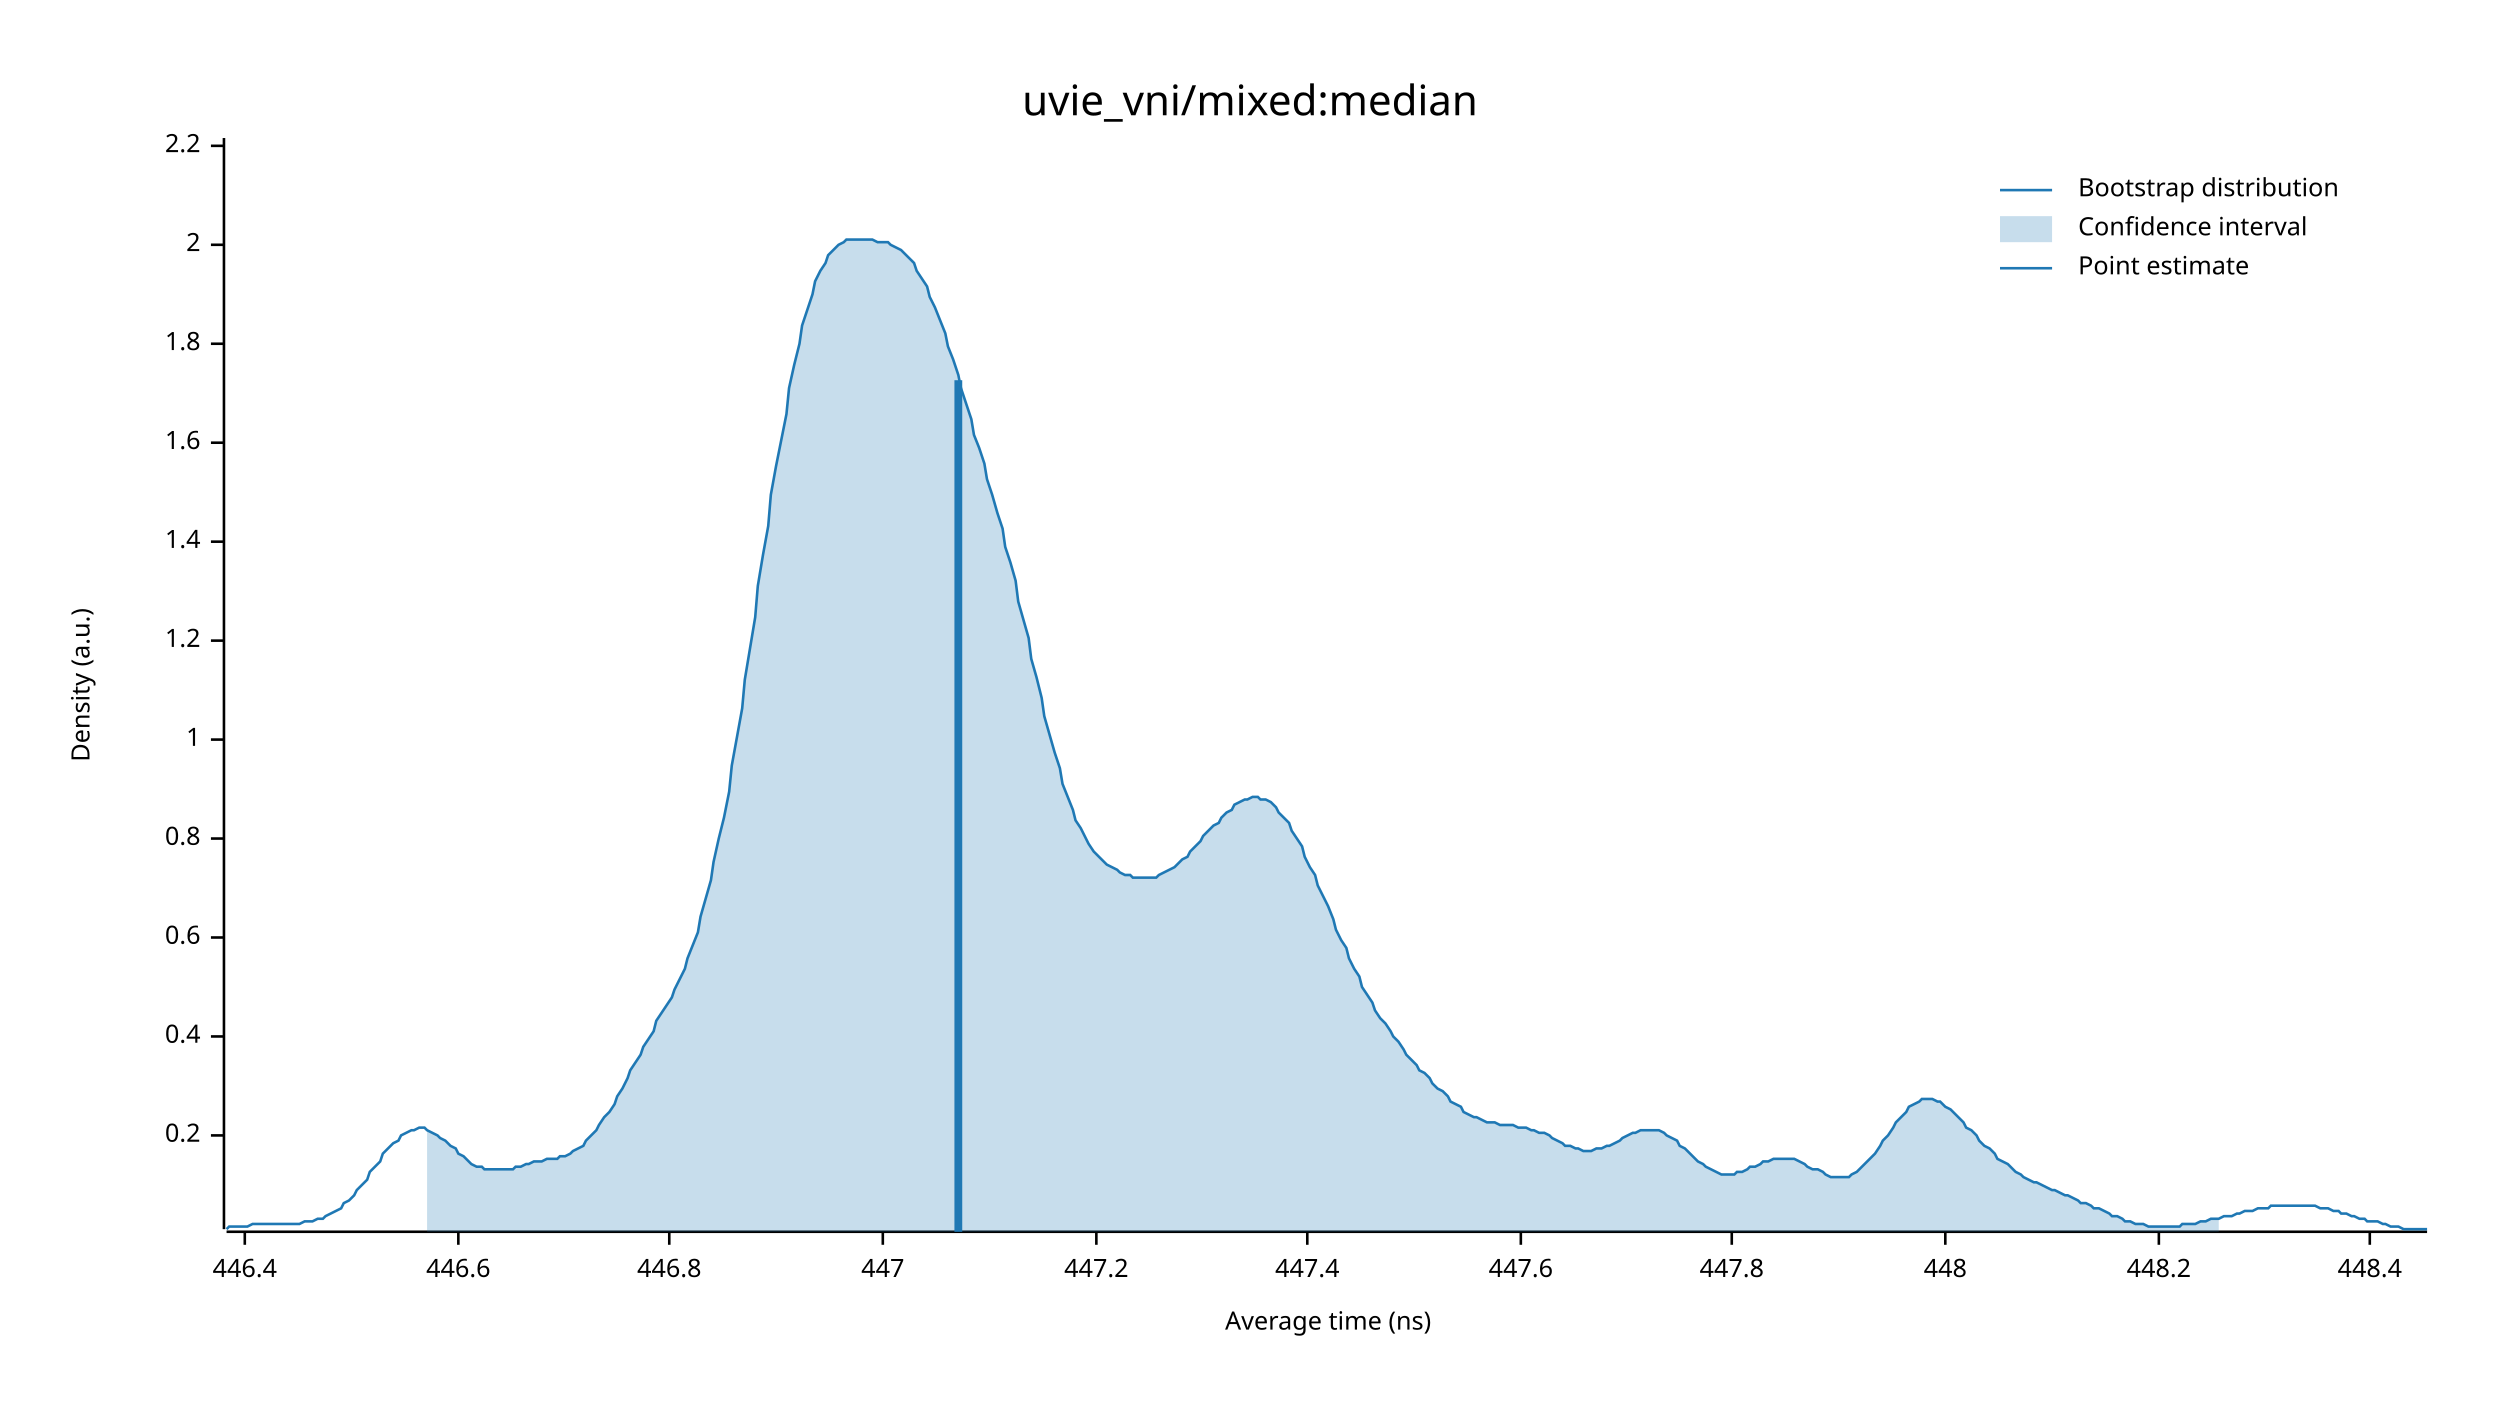
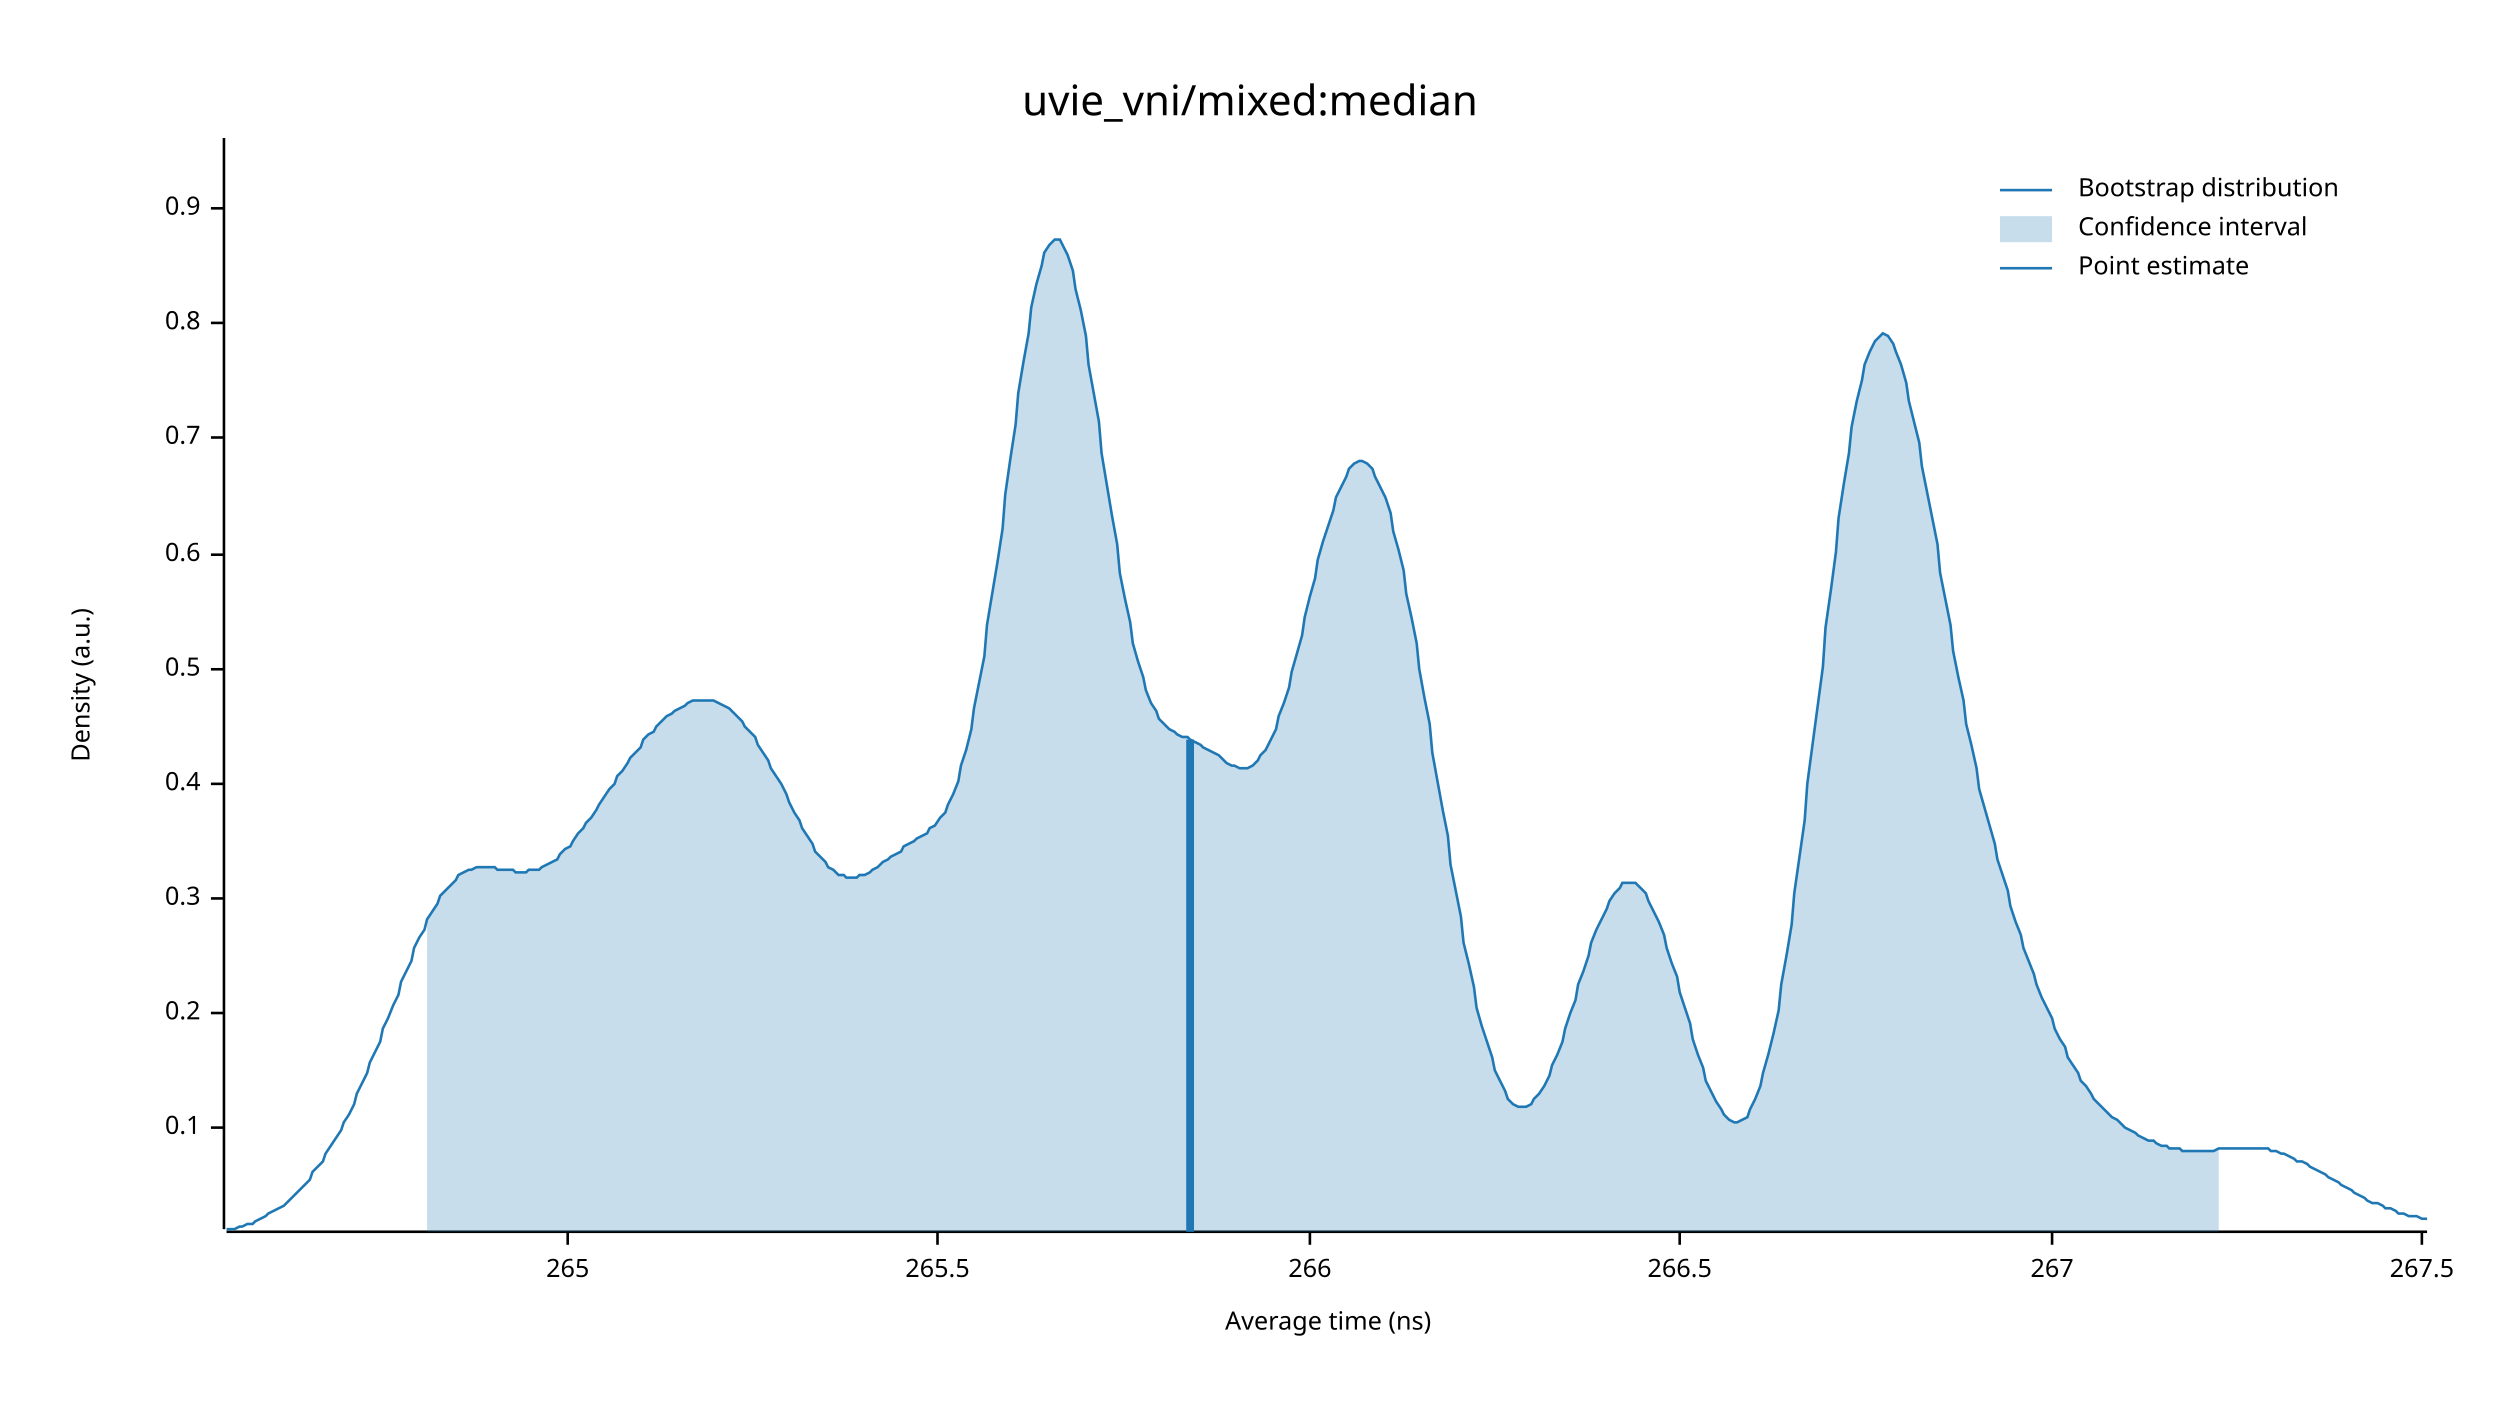
<svg xmlns="http://www.w3.org/2000/svg" width="960" height="540" viewBox="0 0 960 540">
  <text x="480" y="32" dy="0.76em" text-anchor="middle" font-family="sans-serif" font-size="16.129" opacity="1" fill="#000000">
uvie_vni/mixed:median
</text>
  <text x="27" y="263" dy="0.76em" text-anchor="middle" font-family="sans-serif" font-size="9.677" opacity="1" fill="#000000" transform="rotate(270, 27, 263)">
Density (a.u.)
</text>
  <text x="510" y="513" dy="-0.5ex" text-anchor="middle" font-family="sans-serif" font-size="9.677" opacity="1" fill="#000000">
Average time (ns)
</text>
  <polyline fill="none" opacity="1" stroke="#000000" stroke-width="1" points="86,53 86,472 " />
-   <text x="77" y="436" dy="0.5ex" text-anchor="end" font-family="sans-serif" font-size="9.677" opacity="1" fill="#000000">
+   <text x="77" y="433" dy="0.5ex" text-anchor="end" font-family="sans-serif" font-size="9.677" opacity="1" fill="#000000">
+ 0.1
+ </text>
+   <polyline fill="none" opacity="1" stroke="#000000" stroke-width="1" points="81,433 86,433 " />
+   <text x="77" y="389" dy="0.5ex" text-anchor="end" font-family="sans-serif" font-size="9.677" opacity="1" fill="#000000">
0.2
</text>
-   <polyline fill="none" opacity="1" stroke="#000000" stroke-width="1" points="81,436 86,436 " />
-   <text x="77" y="398" dy="0.5ex" text-anchor="end" font-family="sans-serif" font-size="9.677" opacity="1" fill="#000000">
+   <polyline fill="none" opacity="1" stroke="#000000" stroke-width="1" points="81,389 86,389 " />
+   <text x="77" y="345" dy="0.5ex" text-anchor="end" font-family="sans-serif" font-size="9.677" opacity="1" fill="#000000">
+ 0.3
+ </text>
+   <polyline fill="none" opacity="1" stroke="#000000" stroke-width="1" points="81,345 86,345 " />
+   <text x="77" y="301" dy="0.5ex" text-anchor="end" font-family="sans-serif" font-size="9.677" opacity="1" fill="#000000">
0.4
</text>
-   <polyline fill="none" opacity="1" stroke="#000000" stroke-width="1" points="81,398 86,398 " />
-   <text x="77" y="360" dy="0.5ex" text-anchor="end" font-family="sans-serif" font-size="9.677" opacity="1" fill="#000000">
+   <polyline fill="none" opacity="1" stroke="#000000" stroke-width="1" points="81,301 86,301 " />
+   <text x="77" y="257" dy="0.5ex" text-anchor="end" font-family="sans-serif" font-size="9.677" opacity="1" fill="#000000">
+ 0.5
+ </text>
+   <polyline fill="none" opacity="1" stroke="#000000" stroke-width="1" points="81,257 86,257 " />
+   <text x="77" y="213" dy="0.5ex" text-anchor="end" font-family="sans-serif" font-size="9.677" opacity="1" fill="#000000">
0.6
</text>
-   <polyline fill="none" opacity="1" stroke="#000000" stroke-width="1" points="81,360 86,360 " />
-   <text x="77" y="322" dy="0.5ex" text-anchor="end" font-family="sans-serif" font-size="9.677" opacity="1" fill="#000000">
+   <polyline fill="none" opacity="1" stroke="#000000" stroke-width="1" points="81,213 86,213 " />
+   <text x="77" y="168" dy="0.5ex" text-anchor="end" font-family="sans-serif" font-size="9.677" opacity="1" fill="#000000">
+ 0.7
+ </text>
+   <polyline fill="none" opacity="1" stroke="#000000" stroke-width="1" points="81,168 86,168 " />
+   <text x="77" y="124" dy="0.5ex" text-anchor="end" font-family="sans-serif" font-size="9.677" opacity="1" fill="#000000">
0.8
</text>
-   <polyline fill="none" opacity="1" stroke="#000000" stroke-width="1" points="81,322 86,322 " />
-   <text x="77" y="284" dy="0.5ex" text-anchor="end" font-family="sans-serif" font-size="9.677" opacity="1" fill="#000000">
- 1
+   <polyline fill="none" opacity="1" stroke="#000000" stroke-width="1" points="81,124 86,124 " />
+   <text x="77" y="80" dy="0.5ex" text-anchor="end" font-family="sans-serif" font-size="9.677" opacity="1" fill="#000000">
+ 0.9
</text>
-   <polyline fill="none" opacity="1" stroke="#000000" stroke-width="1" points="81,284 86,284 " />
-   <text x="77" y="246" dy="0.5ex" text-anchor="end" font-family="sans-serif" font-size="9.677" opacity="1" fill="#000000">
- 1.2
+   <polyline fill="none" opacity="1" stroke="#000000" stroke-width="1" points="81,80 86,80 " />
+   <polyline fill="none" opacity="1" stroke="#000000" stroke-width="1" points="87,473 932,473 " />
+   <text x="218" y="483" dy="0.76em" text-anchor="middle" font-family="sans-serif" font-size="9.677" opacity="1" fill="#000000">
+ 265
</text>
-   <polyline fill="none" opacity="1" stroke="#000000" stroke-width="1" points="81,246 86,246 " />
-   <text x="77" y="208" dy="0.5ex" text-anchor="end" font-family="sans-serif" font-size="9.677" opacity="1" fill="#000000">
- 1.4
+   <polyline fill="none" opacity="1" stroke="#000000" stroke-width="1" points="218,473 218,478 " />
+   <text x="360" y="483" dy="0.76em" text-anchor="middle" font-family="sans-serif" font-size="9.677" opacity="1" fill="#000000">
+ 265.5
</text>
-   <polyline fill="none" opacity="1" stroke="#000000" stroke-width="1" points="81,208 86,208 " />
-   <text x="77" y="170" dy="0.5ex" text-anchor="end" font-family="sans-serif" font-size="9.677" opacity="1" fill="#000000">
- 1.6
+   <polyline fill="none" opacity="1" stroke="#000000" stroke-width="1" points="360,473 360,478 " />
+   <text x="503" y="483" dy="0.76em" text-anchor="middle" font-family="sans-serif" font-size="9.677" opacity="1" fill="#000000">
+ 266
</text>
-   <polyline fill="none" opacity="1" stroke="#000000" stroke-width="1" points="81,170 86,170 " />
-   <text x="77" y="132" dy="0.5ex" text-anchor="end" font-family="sans-serif" font-size="9.677" opacity="1" fill="#000000">
- 1.8
+   <polyline fill="none" opacity="1" stroke="#000000" stroke-width="1" points="503,473 503,478 " />
+   <text x="645" y="483" dy="0.76em" text-anchor="middle" font-family="sans-serif" font-size="9.677" opacity="1" fill="#000000">
+ 266.5
</text>
-   <polyline fill="none" opacity="1" stroke="#000000" stroke-width="1" points="81,132 86,132 " />
-   <text x="77" y="94" dy="0.5ex" text-anchor="end" font-family="sans-serif" font-size="9.677" opacity="1" fill="#000000">
- 2
+   <polyline fill="none" opacity="1" stroke="#000000" stroke-width="1" points="645,473 645,478 " />
+   <text x="788" y="483" dy="0.76em" text-anchor="middle" font-family="sans-serif" font-size="9.677" opacity="1" fill="#000000">
+ 267
</text>
-   <polyline fill="none" opacity="1" stroke="#000000" stroke-width="1" points="81,94 86,94 " />
-   <text x="77" y="56" dy="0.5ex" text-anchor="end" font-family="sans-serif" font-size="9.677" opacity="1" fill="#000000">
- 2.2
+   <polyline fill="none" opacity="1" stroke="#000000" stroke-width="1" points="788,473 788,478 " />
+   <text x="930" y="483" dy="0.76em" text-anchor="middle" font-family="sans-serif" font-size="9.677" opacity="1" fill="#000000">
+ 267.5
</text>
-   <polyline fill="none" opacity="1" stroke="#000000" stroke-width="1" points="81,56 86,56 " />
-   <polyline fill="none" opacity="1" stroke="#000000" stroke-width="1" points="87,473 932,473 " />
-   <text x="94" y="483" dy="0.76em" text-anchor="middle" font-family="sans-serif" font-size="9.677" opacity="1" fill="#000000">
- 446.4
- </text>
-   <polyline fill="none" opacity="1" stroke="#000000" stroke-width="1" points="94,473 94,478 " />
-   <text x="176" y="483" dy="0.76em" text-anchor="middle" font-family="sans-serif" font-size="9.677" opacity="1" fill="#000000">
- 446.6
- </text>
-   <polyline fill="none" opacity="1" stroke="#000000" stroke-width="1" points="176,473 176,478 " />
-   <text x="257" y="483" dy="0.76em" text-anchor="middle" font-family="sans-serif" font-size="9.677" opacity="1" fill="#000000">
- 446.8
- </text>
-   <polyline fill="none" opacity="1" stroke="#000000" stroke-width="1" points="257,473 257,478 " />
-   <text x="339" y="483" dy="0.76em" text-anchor="middle" font-family="sans-serif" font-size="9.677" opacity="1" fill="#000000">
- 447
- </text>
-   <polyline fill="none" opacity="1" stroke="#000000" stroke-width="1" points="339,473 339,478 " />
-   <text x="421" y="483" dy="0.76em" text-anchor="middle" font-family="sans-serif" font-size="9.677" opacity="1" fill="#000000">
- 447.2
- </text>
-   <polyline fill="none" opacity="1" stroke="#000000" stroke-width="1" points="421,473 421,478 " />
-   <text x="502" y="483" dy="0.76em" text-anchor="middle" font-family="sans-serif" font-size="9.677" opacity="1" fill="#000000">
- 447.4
- </text>
-   <polyline fill="none" opacity="1" stroke="#000000" stroke-width="1" points="502,473 502,478 " />
-   <text x="584" y="483" dy="0.76em" text-anchor="middle" font-family="sans-serif" font-size="9.677" opacity="1" fill="#000000">
- 447.6
- </text>
-   <polyline fill="none" opacity="1" stroke="#000000" stroke-width="1" points="584,473 584,478 " />
-   <text x="665" y="483" dy="0.76em" text-anchor="middle" font-family="sans-serif" font-size="9.677" opacity="1" fill="#000000">
- 447.8
- </text>
-   <polyline fill="none" opacity="1" stroke="#000000" stroke-width="1" points="665,473 665,478 " />
-   <text x="747" y="483" dy="0.76em" text-anchor="middle" font-family="sans-serif" font-size="9.677" opacity="1" fill="#000000">
- 448
- </text>
-   <polyline fill="none" opacity="1" stroke="#000000" stroke-width="1" points="747,473 747,478 " />
-   <text x="829" y="483" dy="0.76em" text-anchor="middle" font-family="sans-serif" font-size="9.677" opacity="1" fill="#000000">
- 448.2
- </text>
-   <polyline fill="none" opacity="1" stroke="#000000" stroke-width="1" points="829,473 829,478 " />
-   <text x="910" y="483" dy="0.76em" text-anchor="middle" font-family="sans-serif" font-size="9.677" opacity="1" fill="#000000">
- 448.4
- </text>
-   <polyline fill="none" opacity="1" stroke="#000000" stroke-width="1" points="910,473 910,478 " />
-   <polyline fill="none" opacity="1" stroke="#1F78B4" stroke-width="1" points="87,472 88,471 90,471 92,471 93,471 95,471 97,470 98,470 100,470 102,470 103,470 105,470 107,470 109,470 110,470 112,470 114,470 115,470 117,469 119,469 120,469 122,468 124,468 125,467 127,466 129,465 131,464 132,462 134,461 136,459 137,457 139,455 141,453 142,450 144,448 146,446 147,443 149,441 151,439 153,438 154,436 156,435 158,434 159,434 161,433 163,433 164,434 166,435 168,436 169,437 171,438 173,440 175,441 176,443 178,444 180,446 181,447 183,448 185,448 186,449 188,449 190,449 191,449 193,449 195,449 197,449 198,448 200,448 202,447 203,447 205,446 207,446 208,446 210,445 212,445 214,445 215,444 217,444 219,443 220,442 222,441 224,440 225,438 227,436 229,434 230,432 232,429 234,427 236,424 237,421 239,418 241,414 242,411 244,408 246,405 247,402 249,399 251,396 252,392 254,389 256,386 258,383 259,380 261,376 263,372 264,368 266,363 268,358 269,352 271,345 273,338 274,331 276,322 278,314 280,304 281,294 283,283 285,272 286,261 288,249 290,237 291,225 293,213 295,202 296,190 298,179 300,169 302,159 303,149 305,140 307,132 308,125 310,119 312,113 313,108 315,104 317,101 318,98 320,96 322,94 324,93 325,92 327,92 329,92 330,92 332,92 334,92 335,92 337,93 339,93 341,93 342,94 344,95 346,96 347,97 349,99 351,101 352,104 354,107 356,110 357,114 359,118 361,123 363,128 364,133 366,138 368,144 369,149 371,155 373,161 374,167 376,172 378,178 379,184 381,190 383,197 385,203 386,210 388,216 390,223 391,231 393,238 395,245 396,253 398,260 400,268 401,275 403,282 405,289 407,295 408,301 410,306 412,311 413,315 415,318 417,322 418,324 420,327 422,329 423,330 425,332 427,333 429,334 430,335 432,336 434,336 435,337 437,337 439,337 440,337 442,337 444,337 445,336 447,335 449,334 451,333 452,332 454,330 456,329 457,327 459,325 461,323 462,321 464,319 466,317 468,316 469,314 471,312 473,311 474,309 476,308 478,307 479,307 481,306 483,306 484,307 486,307 488,308 490,310 491,312 493,314 495,316 496,319 498,322 500,325 501,329 503,333 505,336 506,340 508,344 510,348 512,353 513,357 515,361 517,364 518,368 520,372 522,375 523,379 525,382 527,385 528,388 530,391 532,393 534,396 535,398 537,400 539,403 540,405 542,407 544,409 545,411 547,412 549,414 550,416 552,418 554,419 556,421 557,423 559,424 561,425 562,427 564,428 566,429 567,429 569,430 571,431 573,431 574,431 576,432 578,432 579,432 581,432 583,433 584,433 586,433 588,434 589,434 591,435 593,435 595,436 596,437 598,438 600,439 601,440 603,440 605,441 606,441 608,442 610,442 611,442 613,441 615,441 617,440 618,440 620,439 622,438 623,437 625,436 627,435 628,435 630,434 632,434 633,434 635,434 637,434 639,435 640,436 642,437 644,438 645,440 647,441 649,443 650,444 652,446 654,447 655,448 657,449 659,450 661,451 662,451 664,451 666,451 667,450 669,450 671,449 672,448 674,448 676,447 677,446 679,446 681,445 683,445 684,445 686,445 688,445 689,445 691,446 693,447 694,448 696,449 698,449 700,450 701,451 703,452 705,452 706,452 708,452 710,452 711,451 713,450 715,448 716,447 718,445 720,443 722,440 723,438 725,436 727,433 728,431 730,429 732,427 733,425 735,424 737,423 738,422 740,422 742,422 744,423 745,423 747,425 749,426 750,427 752,429 754,431 755,433 757,434 759,436 760,438 762,440 764,441 766,443 767,445 769,446 771,447 772,448 774,450 776,451 777,452 779,453 781,454 782,454 784,455 786,456 788,457 789,457 791,458 793,459 794,459 796,460 798,461 799,462 801,462 803,463 804,464 806,464 808,465 810,466 811,467 813,467 815,468 816,469 818,469 820,470 821,470 823,470 825,471 827,471 828,471 830,471 832,471 833,471 835,471 837,471 838,470 840,470 842,470 843,470 845,469 847,469 849,468 850,468 852,468 854,467 855,467 857,467 859,466 860,466 862,465 864,465 865,465 867,464 869,464 871,464 872,463 874,463 876,463 877,463 879,463 881,463 882,463 884,463 886,463 887,463 889,463 891,464 893,464 894,464 896,465 898,465 899,466 901,466 903,467 904,467 906,468 908,468 909,469 911,469 913,469 915,470 916,470 918,471 920,471 921,471 923,472 925,472 926,472 928,472 930,472 932,472 " />
-   <polygon opacity="0.25" fill="#1F78B4" points="164,434 166,435 168,436 169,437 171,438 173,440 175,441 176,443 178,444 180,446 181,447 183,448 185,448 186,449 188,449 190,449 191,449 193,449 195,449 197,449 198,448 200,448 202,447 203,447 205,446 207,446 208,446 210,445 212,445 214,445 215,444 217,444 219,443 220,442 222,441 224,440 225,438 227,436 229,434 230,432 232,429 234,427 236,424 237,421 239,418 241,414 242,411 244,408 246,405 247,402 249,399 251,396 252,392 254,389 256,386 258,383 259,380 261,376 263,372 264,368 266,363 268,358 269,352 271,345 273,338 274,331 276,322 278,314 280,304 281,294 283,283 285,272 286,261 288,249 290,237 291,225 293,213 295,202 296,190 298,179 300,169 302,159 303,149 305,140 307,132 308,125 310,119 312,113 313,108 315,104 317,101 318,98 320,96 322,94 324,93 325,92 327,92 329,92 330,92 332,92 334,92 335,92 337,93 339,93 341,93 342,94 344,95 346,96 347,97 349,99 351,101 352,104 354,107 356,110 357,114 359,118 361,123 363,128 364,133 366,138 368,144 369,149 371,155 373,161 374,167 376,172 378,178 379,184 381,190 383,197 385,203 386,210 388,216 390,223 391,231 393,238 395,245 396,253 398,260 400,268 401,275 403,282 405,289 407,295 408,301 410,306 412,311 413,315 415,318 417,322 418,324 420,327 422,329 423,330 425,332 427,333 429,334 430,335 432,336 434,336 435,337 437,337 439,337 440,337 442,337 444,337 445,336 447,335 449,334 451,333 452,332 454,330 456,329 457,327 459,325 461,323 462,321 464,319 466,317 468,316 469,314 471,312 473,311 474,309 476,308 478,307 479,307 481,306 483,306 484,307 486,307 488,308 490,310 491,312 493,314 495,316 496,319 498,322 500,325 501,329 503,333 505,336 506,340 508,344 510,348 512,353 513,357 515,361 517,364 518,368 520,372 522,375 523,379 525,382 527,385 528,388 530,391 532,393 534,396 535,398 537,400 539,403 540,405 542,407 544,409 545,411 547,412 549,414 550,416 552,418 554,419 556,421 557,423 559,424 561,425 562,427 564,428 566,429 567,429 569,430 571,431 573,431 574,431 576,432 578,432 579,432 581,432 583,433 584,433 586,433 588,434 589,434 591,435 593,435 595,436 596,437 598,438 600,439 601,440 603,440 605,441 606,441 608,442 610,442 611,442 613,441 615,441 617,440 618,440 620,439 622,438 623,437 625,436 627,435 628,435 630,434 632,434 633,434 635,434 637,434 639,435 640,436 642,437 644,438 645,440 647,441 649,443 650,444 652,446 654,447 655,448 657,449 659,450 661,451 662,451 664,451 666,451 667,450 669,450 671,449 672,448 674,448 676,447 677,446 679,446 681,445 683,445 684,445 686,445 688,445 689,445 691,446 693,447 694,448 696,449 698,449 700,450 701,451 703,452 705,452 706,452 708,452 710,452 711,451 713,450 715,448 716,447 718,445 720,443 722,440 723,438 725,436 727,433 728,431 730,429 732,427 733,425 735,424 737,423 738,422 740,422 742,422 744,423 745,423 747,425 749,426 750,427 752,429 754,431 755,433 757,434 759,436 760,438 762,440 764,441 766,443 767,445 769,446 771,447 772,448 774,450 776,451 777,452 779,453 781,454 782,454 784,455 786,456 788,457 789,457 791,458 793,459 794,459 796,460 798,461 799,462 801,462 803,463 804,464 806,464 808,465 810,466 811,467 813,467 815,468 816,469 818,469 820,470 821,470 823,470 825,471 827,471 828,471 830,471 832,471 833,471 835,471 837,471 838,470 840,470 842,470 843,470 845,469 847,469 849,468 850,468 852,468 852,473 164,473 " />
-   <polyline fill="none" opacity="1" stroke="#1F78B4" stroke-width="3" points="368,473 368,146 " />
+   <polyline fill="none" opacity="1" stroke="#000000" stroke-width="1" points="930,473 930,478 " />
+   <polyline fill="none" opacity="1" stroke="#1F78B4" stroke-width="1" points="87,472 88,472 90,472 92,471 93,471 95,470 97,470 98,469 100,468 102,467 103,466 105,465 107,464 109,463 110,462 112,460 114,458 115,457 117,455 119,453 120,450 122,448 124,446 125,443 127,440 129,437 131,434 132,431 134,428 136,424 137,420 139,416 141,412 142,408 144,404 146,400 147,395 149,391 151,386 153,382 154,377 156,373 158,369 159,364 161,360 163,357 164,353 166,350 168,347 169,344 171,342 173,340 175,338 176,336 178,335 180,334 181,334 183,333 185,333 186,333 188,333 190,333 191,334 193,334 195,334 197,334 198,335 200,335 202,335 203,334 205,334 207,334 208,333 210,332 212,331 214,330 215,328 217,326 219,325 220,323 222,320 224,318 225,316 227,314 229,311 230,309 232,306 234,303 236,301 237,298 239,296 241,293 242,291 244,289 246,287 247,284 249,282 251,281 252,279 254,277 256,275 258,274 259,273 261,272 263,271 264,270 266,269 268,269 269,269 271,269 273,269 274,269 276,270 278,271 280,272 281,273 283,275 285,277 286,279 288,281 290,283 291,286 293,289 295,292 296,295 298,298 300,301 302,305 303,308 305,312 307,315 308,318 310,321 312,324 313,327 315,329 317,331 318,333 320,334 322,336 324,336 325,337 327,337 329,337 330,336 332,336 334,335 335,334 337,333 339,331 341,330 342,329 344,328 346,327 347,325 349,324 351,323 352,322 354,321 356,320 357,318 359,317 361,314 363,312 364,309 366,305 368,300 369,294 371,288 373,280 374,272 376,262 378,252 379,240 381,228 383,216 385,203 386,190 388,176 390,163 391,151 393,139 395,128 396,118 398,109 400,102 401,97 403,94 405,92 407,92 408,94 410,98 412,104 413,111 415,119 417,129 418,140 420,151 422,162 423,174 425,186 427,198 429,209 430,220 432,230 434,239 435,247 437,254 439,260 440,265 442,270 444,273 445,276 447,278 449,280 451,281 452,282 454,283 456,283 457,284 459,285 461,286 462,287 464,288 466,289 468,290 469,291 471,293 473,294 474,294 476,295 478,295 479,295 481,294 483,292 484,290 486,288 488,284 490,280 491,275 493,270 495,264 496,258 498,251 500,244 501,237 503,229 505,222 506,215 508,208 510,202 512,196 513,191 515,187 517,183 518,180 520,178 522,177 523,177 525,178 527,180 528,183 530,187 532,191 534,197 535,204 537,211 539,219 540,228 542,237 544,247 545,257 547,268 549,278 550,289 552,300 554,311 556,321 557,332 559,342 561,352 562,362 564,370 566,379 567,387 569,394 571,400 573,406 574,411 576,415 578,419 579,422 581,424 583,425 584,425 586,425 588,424 589,422 591,420 593,417 595,413 596,409 598,405 600,400 601,395 603,389 605,384 606,378 608,373 610,367 611,362 613,357 615,353 617,349 618,346 620,343 622,341 623,339 625,339 627,339 628,339 630,341 632,343 633,346 635,350 637,354 639,359 640,364 642,370 644,375 645,381 647,387 649,393 650,399 652,405 654,410 655,415 657,419 659,423 661,426 662,428 664,430 666,431 667,431 669,430 671,429 672,426 674,422 676,417 677,412 679,405 681,397 683,388 684,378 686,367 688,355 689,343 691,329 693,315 694,301 696,286 698,271 700,256 701,241 703,227 705,212 706,199 708,186 710,174 711,164 713,154 715,146 716,140 718,135 720,131 722,129 723,128 725,129 727,132 728,135 730,140 732,147 733,154 735,162 737,170 738,179 740,189 742,199 744,209 745,220 747,230 749,240 750,250 752,260 754,269 755,278 757,286 759,295 760,303 762,310 764,317 766,324 767,330 769,336 771,342 772,348 774,354 776,359 777,364 779,369 781,374 782,378 784,383 786,387 788,391 789,395 791,399 793,402 794,406 796,409 798,412 799,415 801,417 803,420 804,422 806,424 808,426 810,428 811,429 813,430 815,432 816,433 818,434 820,435 821,436 823,437 825,438 827,438 828,439 830,440 832,440 833,441 835,441 837,441 838,442 840,442 842,442 843,442 845,442 847,442 849,442 850,442 852,441 854,441 855,441 857,441 859,441 860,441 862,441 864,441 865,441 867,441 869,441 871,441 872,442 874,442 876,443 877,443 879,444 881,445 882,446 884,446 886,447 887,448 889,449 891,450 893,451 894,452 896,453 898,454 899,455 901,456 903,457 904,458 906,459 908,460 909,461 911,462 913,462 915,463 916,464 918,464 920,465 921,466 923,466 925,467 926,467 928,467 930,468 932,468 " />
+   <polygon opacity="0.25" fill="#1F78B4" points="164,353 166,350 168,347 169,344 171,342 173,340 175,338 176,336 178,335 180,334 181,334 183,333 185,333 186,333 188,333 190,333 191,334 193,334 195,334 197,334 198,335 200,335 202,335 203,334 205,334 207,334 208,333 210,332 212,331 214,330 215,328 217,326 219,325 220,323 222,320 224,318 225,316 227,314 229,311 230,309 232,306 234,303 236,301 237,298 239,296 241,293 242,291 244,289 246,287 247,284 249,282 251,281 252,279 254,277 256,275 258,274 259,273 261,272 263,271 264,270 266,269 268,269 269,269 271,269 273,269 274,269 276,270 278,271 280,272 281,273 283,275 285,277 286,279 288,281 290,283 291,286 293,289 295,292 296,295 298,298 300,301 302,305 303,308 305,312 307,315 308,318 310,321 312,324 313,327 315,329 317,331 318,333 320,334 322,336 324,336 325,337 327,337 329,337 330,336 332,336 334,335 335,334 337,333 339,331 341,330 342,329 344,328 346,327 347,325 349,324 351,323 352,322 354,321 356,320 357,318 359,317 361,314 363,312 364,309 366,305 368,300 369,294 371,288 373,280 374,272 376,262 378,252 379,240 381,228 383,216 385,203 386,190 388,176 390,163 391,151 393,139 395,128 396,118 398,109 400,102 401,97 403,94 405,92 407,92 408,94 410,98 412,104 413,111 415,119 417,129 418,140 420,151 422,162 423,174 425,186 427,198 429,209 430,220 432,230 434,239 435,247 437,254 439,260 440,265 442,270 444,273 445,276 447,278 449,280 451,281 452,282 454,283 456,283 457,284 459,285 461,286 462,287 464,288 466,289 468,290 469,291 471,293 473,294 474,294 476,295 478,295 479,295 481,294 483,292 484,290 486,288 488,284 490,280 491,275 493,270 495,264 496,258 498,251 500,244 501,237 503,229 505,222 506,215 508,208 510,202 512,196 513,191 515,187 517,183 518,180 520,178 522,177 523,177 525,178 527,180 528,183 530,187 532,191 534,197 535,204 537,211 539,219 540,228 542,237 544,247 545,257 547,268 549,278 550,289 552,300 554,311 556,321 557,332 559,342 561,352 562,362 564,370 566,379 567,387 569,394 571,400 573,406 574,411 576,415 578,419 579,422 581,424 583,425 584,425 586,425 588,424 589,422 591,420 593,417 595,413 596,409 598,405 600,400 601,395 603,389 605,384 606,378 608,373 610,367 611,362 613,357 615,353 617,349 618,346 620,343 622,341 623,339 625,339 627,339 628,339 630,341 632,343 633,346 635,350 637,354 639,359 640,364 642,370 644,375 645,381 647,387 649,393 650,399 652,405 654,410 655,415 657,419 659,423 661,426 662,428 664,430 666,431 667,431 669,430 671,429 672,426 674,422 676,417 677,412 679,405 681,397 683,388 684,378 686,367 688,355 689,343 691,329 693,315 694,301 696,286 698,271 700,256 701,241 703,227 705,212 706,199 708,186 710,174 711,164 713,154 715,146 716,140 718,135 720,131 722,129 723,128 725,129 727,132 728,135 730,140 732,147 733,154 735,162 737,170 738,179 740,189 742,199 744,209 745,220 747,230 749,240 750,250 752,260 754,269 755,278 757,286 759,295 760,303 762,310 764,317 766,324 767,330 769,336 771,342 772,348 774,354 776,359 777,364 779,369 781,374 782,378 784,383 786,387 788,391 789,395 791,399 793,402 794,406 796,409 798,412 799,415 801,417 803,420 804,422 806,424 808,426 810,428 811,429 813,430 815,432 816,433 818,434 820,435 821,436 823,437 825,438 827,438 828,439 830,440 832,440 833,441 835,441 837,441 838,442 840,442 842,442 843,442 845,442 847,442 849,442 850,442 852,441 852,473 164,473 " />
+   <polyline fill="none" opacity="1" stroke="#1F78B4" stroke-width="3" points="457,473 457,284 " />
  <text x="798" y="68" dy="0.76em" text-anchor="start" font-family="sans-serif" font-size="9.677" opacity="1" fill="#000000">
Bootstrap distribution
</text>
  <text x="798" y="83" dy="0.76em" text-anchor="start" font-family="sans-serif" font-size="9.677" opacity="1" fill="#000000">
Confidence interval
</text>
  <text x="798" y="98" dy="0.76em" text-anchor="start" font-family="sans-serif" font-size="9.677" opacity="1" fill="#000000">
Point estimate
</text>
  <polyline fill="none" opacity="1" stroke="#1F78B4" stroke-width="1" points="768,73 788,73 " />
  <rect x="768" y="83" width="20" height="10" opacity="0.25" fill="#1F78B4" stroke="none" />
  <polyline fill="none" opacity="1" stroke="#1F78B4" stroke-width="1" points="768,103 788,103 " />
</svg>
